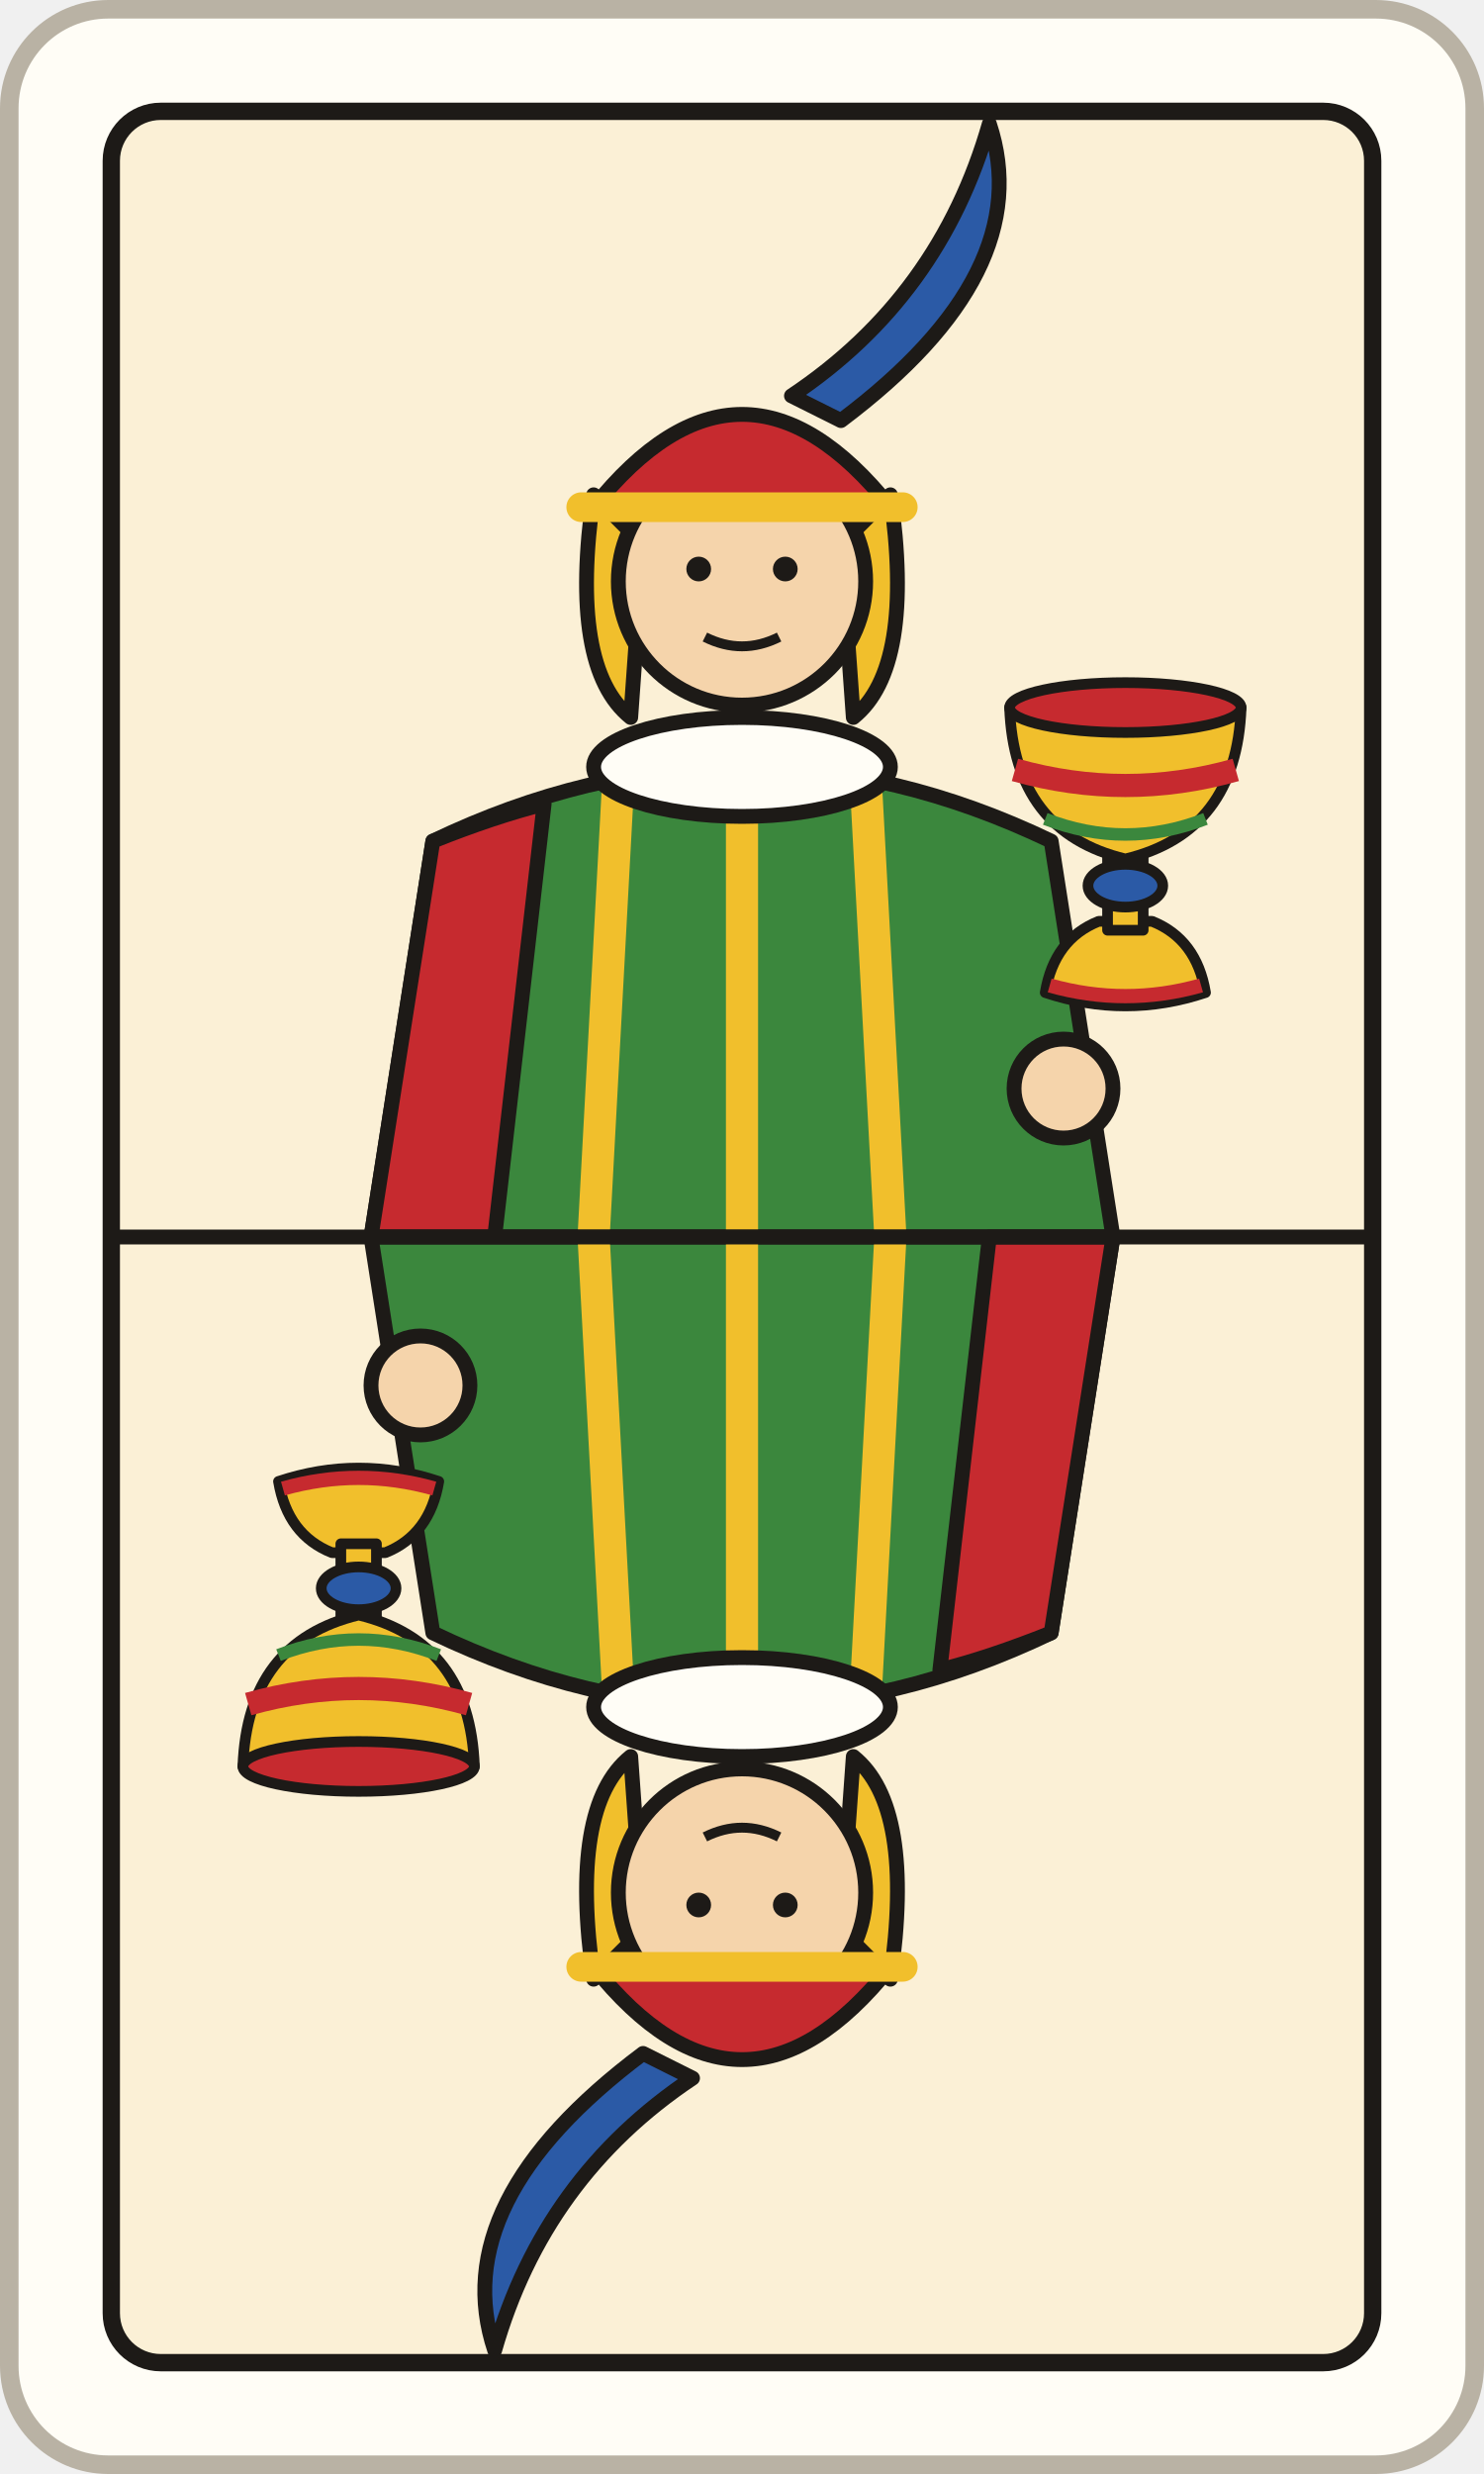
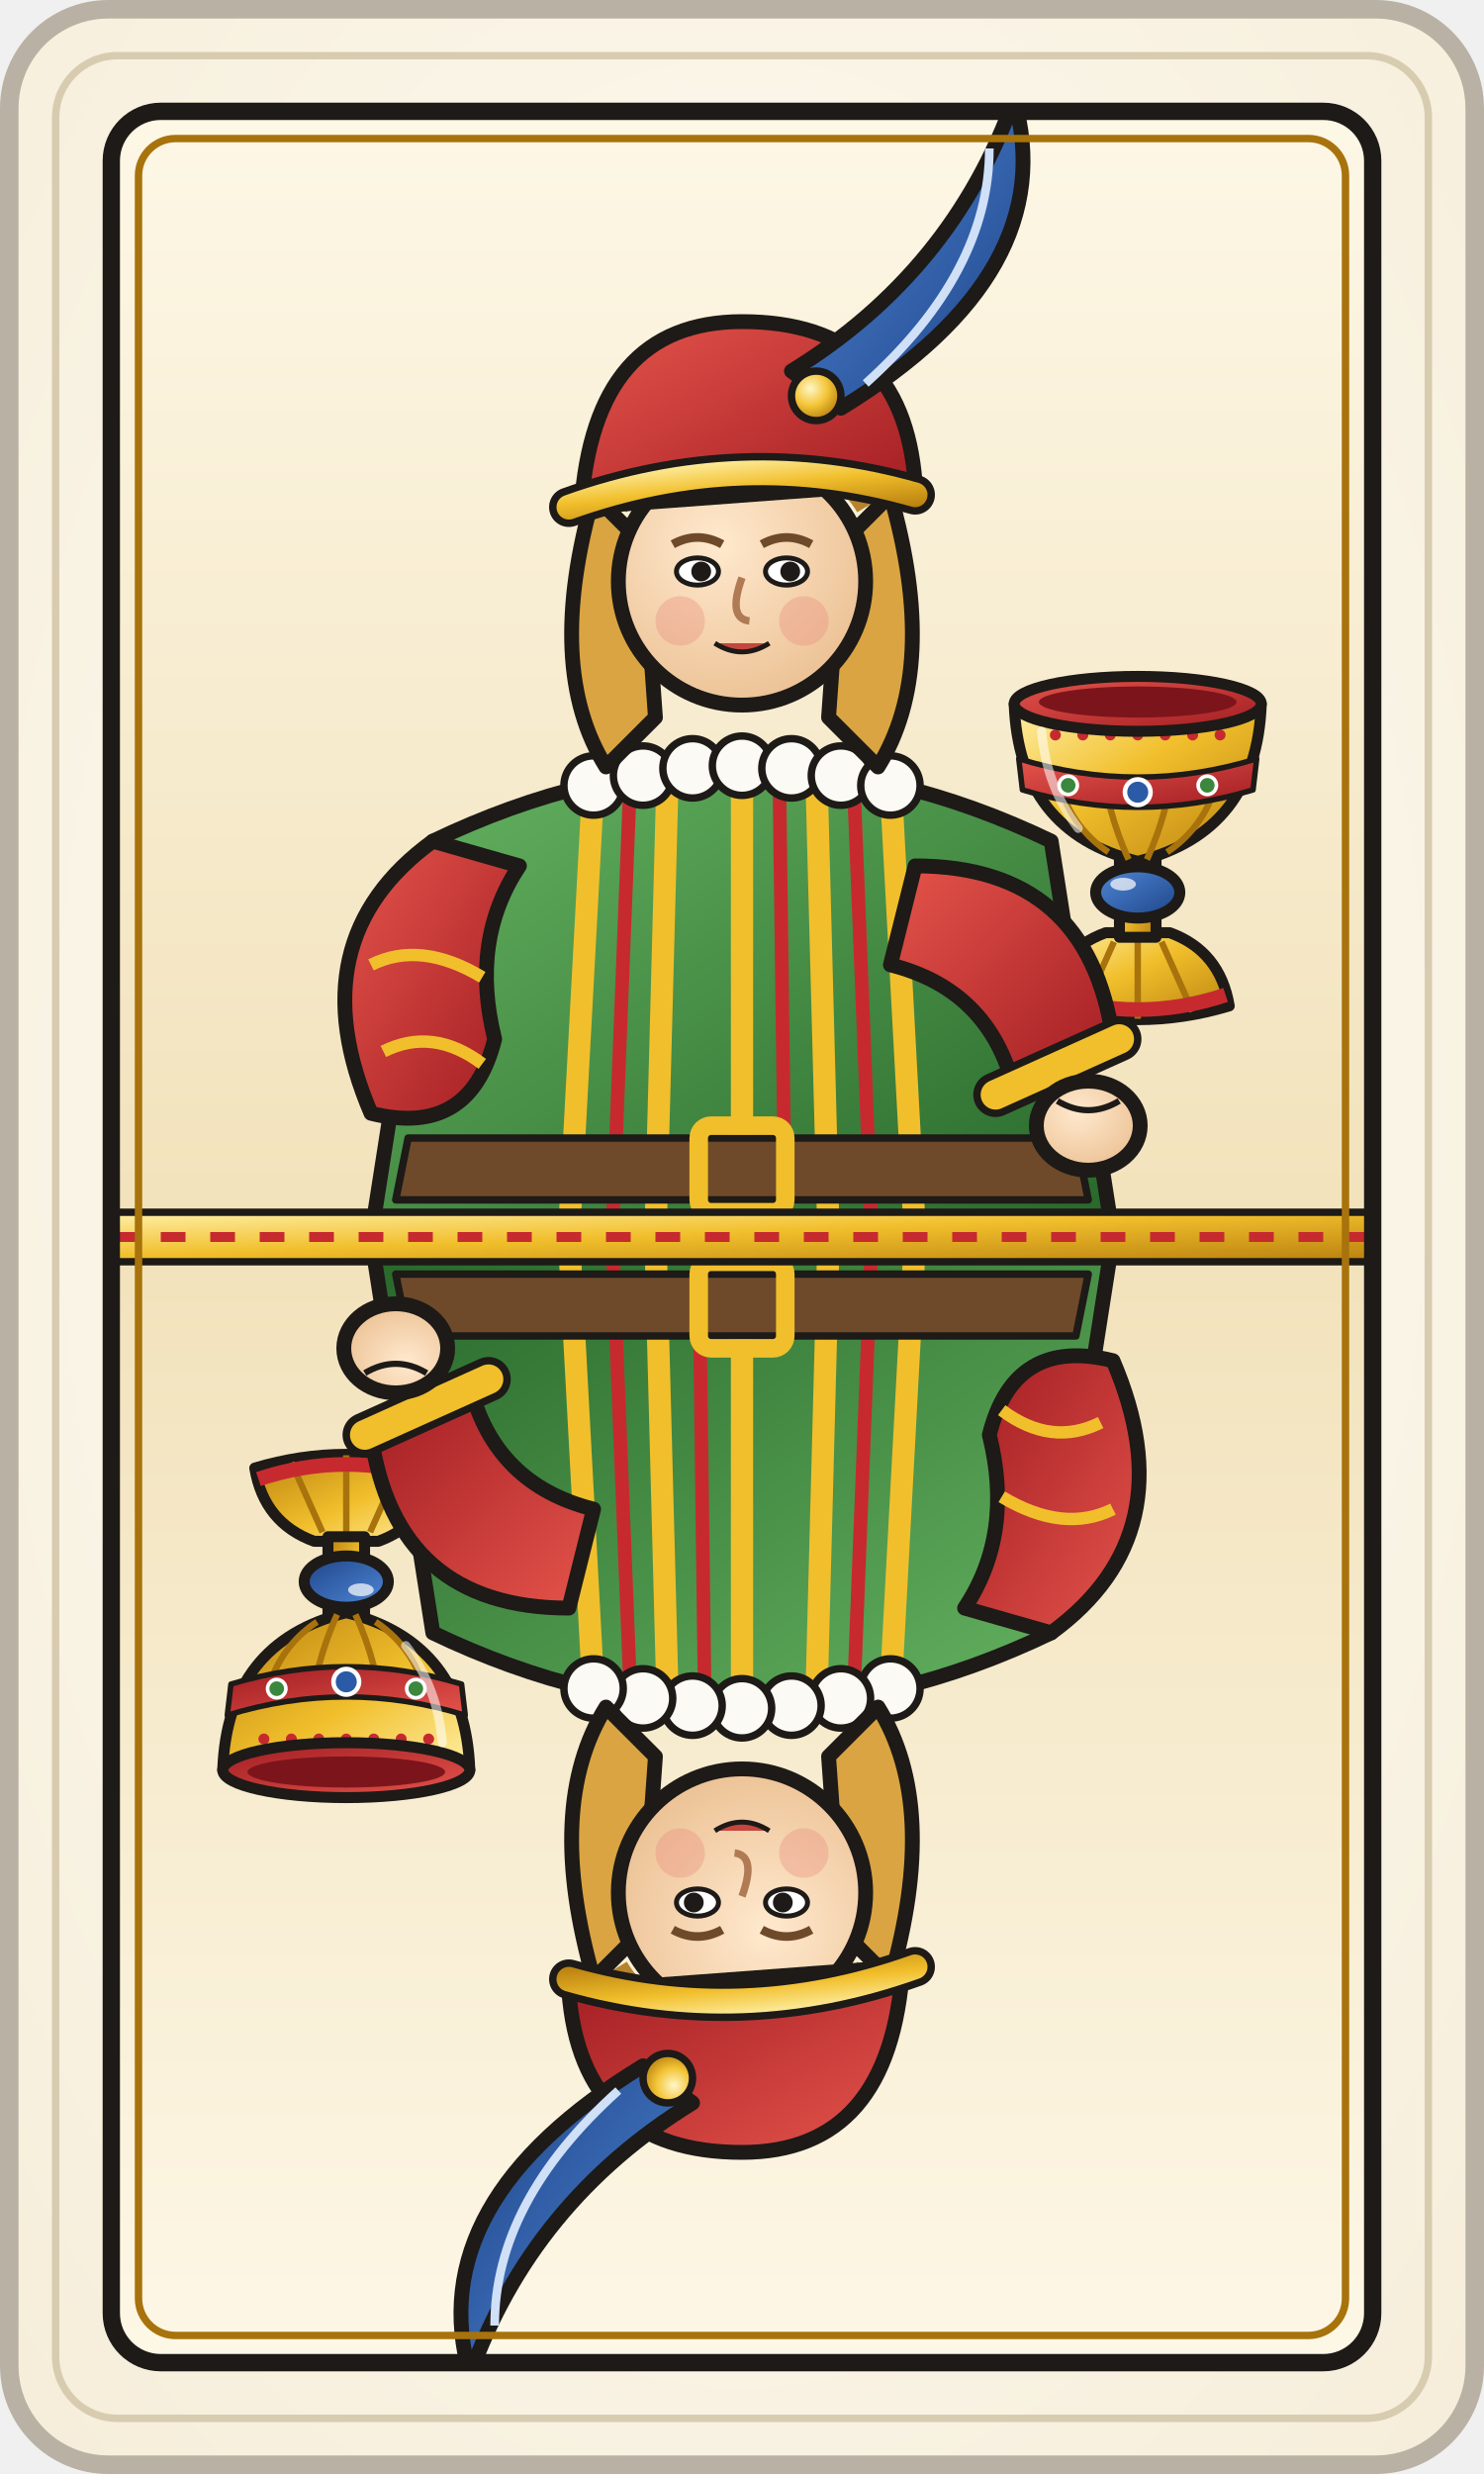
<svg xmlns="http://www.w3.org/2000/svg" viewBox="0 0 120 200" width="120" height="200">
-   <rect x="0.75" y="0.75" width="118.5" height="198.5" rx="8" fill="#fffdf6" stroke="#b9b2a4" stroke-width="1.5" />
+   <defs>
+     <linearGradient id="gold" x1="0" y1="0" x2="1" y2="1">
+       <stop offset="0" stop-color="#fff0a8" />
+       <stop offset=".45" stop-color="#f1bf2c" />
+       <stop offset="1" stop-color="#b9800f" />
+     </linearGradient>
+     <radialGradient id="goldR" cx=".38" cy=".35" r=".7">
+       <stop offset="0" stop-color="#fff6c8" />
+       <stop offset=".5" stop-color="#f3c537" />
+       <stop offset="1" stop-color="#b47a0c" />
+     </radialGradient>
+     <linearGradient id="red" x1="0" y1="0" x2="1" y2="1">
+       <stop offset="0" stop-color="#e5544b" />
+       <stop offset="1" stop-color="#a11c22" />
+     </linearGradient>
+     <linearGradient id="blue" x1="0" y1="0" x2="1" y2="1">
+       <stop offset="0" stop-color="#5189d8" />
+       <stop offset="1" stop-color="#1d4387" />
+     </linearGradient>
+     <linearGradient id="green" x1="0" y1="0" x2="1" y2="1">
+       <stop offset="0" stop-color="#66b462" />
+       <stop offset="1" stop-color="#276629" />
+     </linearGradient>
+     <linearGradient id="wood" x1="0" y1="0" x2="1" y2="0">
+       <stop offset="0" stop-color="#25602a" />
+       <stop offset=".35" stop-color="#6fbd6a" />
+       <stop offset="1" stop-color="#21572a" />
+     </linearGradient>
+     <linearGradient id="steel" x1="0" y1="0" x2="1" y2="0">
+       <stop offset="0" stop-color="#c3d9f7" />
+       <stop offset=".5" stop-color="#4275c4" />
+       <stop offset="1" stop-color="#1b3f7c" />
+     </linearGradient>
+     <radialGradient id="skin" cx=".4" cy=".35" r=".75">
+       <stop offset="0" stop-color="#ffe9ce" />
+       <stop offset="1" stop-color="#eabd8e" />
+     </radialGradient>
+     <radialGradient id="paper" cx=".5" cy=".45" r=".8">
+       <stop offset="0" stop-color="#fffefa" />
+       <stop offset="1" stop-color="#f5ecd6" />
+     </radialGradient>
+     <linearGradient id="beige" x1="0" y1="0" x2="0" y2="1">
+       <stop offset="0" stop-color="#fdf7e6" />
+       <stop offset=".5" stop-color="#f2e2bb" />
+       <stop offset="1" stop-color="#fdf7e6" />
+     </linearGradient>
+     <linearGradient id="horse" x1="0" y1="0" x2="1" y2="1">
+       <stop offset="0" stop-color="#ffffff" />
+       <stop offset="1" stop-color="#d6cdbd" />
+     </linearGradient>
+   </defs>
+   <rect x="0.75" y="0.75" width="118.5" height="198.5" rx="8" fill="url(#paper)" stroke="#b9b2a4" stroke-width="1.5" />
+   <rect x="4.5" y="4.5" width="111" height="191" rx="5" fill="none" stroke="#d8ccb0" stroke-width="0.6" />
  <clipPath id="fr">
    <rect x="9" y="9" width="102" height="182" rx="4" />
  </clipPath>
-   <rect x="9" y="9" width="102" height="182" rx="4" fill="#fbf0d6" />
+   <rect x="9" y="9" width="102" height="182" rx="4" fill="url(#beige)" />
  <g clip-path="url(#fr)">
-     <path d="M30 100 L35 68 Q60 56 85 68 L90 100Z" fill="#3b873d" stroke="#1d1a17" stroke-width="1.2" stroke-linejoin="round" />
-     <path d="M50 63 L48 100 M60 61 L60 100 M70 63 L72 100" stroke="#f1bf2c" stroke-width="2.6" />
-     <path d="M30 100 L35 68 Q40 66 44 65 L40 100Z" fill="#c62a2f" stroke="#1d1a17" stroke-width="1.2" stroke-linejoin="round" />
-     <ellipse cx="60" cy="62" rx="12" ry="4" fill="#fffdf6" stroke="#1d1a17" stroke-width="1.2" stroke-linejoin="round" />
-     <path d="M48 40 Q46 54 51 58 L52 44Z M72 40 Q74 54 69 58 L68 44Z" fill="#f1bf2c" stroke="#1d1a17" stroke-width="1.2" stroke-linejoin="round" />
-     <circle cx="60" cy="47" r="10" fill="#f5d4ab" stroke="#1d1a17" stroke-width="1.2" stroke-linejoin="round" />
-     <circle cx="56.5" cy="46" r="1" fill="#1d1a17" />
-     <circle cx="63.5" cy="46" r="1" fill="#1d1a17" />
-     <path d="M57 51.5 Q60 53 63 51.5" fill="none" stroke="#1d1a17" stroke-width="0.8" />
-     <path d="M48 41 Q60 26 72 41Z" fill="#c62a2f" stroke="#1d1a17" stroke-width="1.2" stroke-linejoin="round" />
-     <path d="M47 41 L73 41" stroke="#f1bf2c" stroke-width="2.4" stroke-linecap="round" />
-     <path d="M68 34 Q84 22 80 10 Q76 24 64 32Z" fill="#2b5aa6" stroke="#1d1a17" stroke-width="1.2" stroke-linejoin="round" />
-     <g transform="translate(91 68) scale(0.72)">
-       <path d="M-9 17 Q-8 11 -3 9 L3 9 Q8 11 9 17 Q0 20 -9 17Z" fill="#f1bf2c" stroke="#1d1a17" stroke-width="1.2" stroke-linejoin="round" />
-       <path d="M-8.5 16.2 Q0 18.6 8.5 16.2" fill="none" stroke="#c62a2f" stroke-width="1.6" />
-       <rect x="-2" y="0" width="4" height="10" fill="#f1bf2c" stroke="#1d1a17" stroke-width="1.2" stroke-linejoin="round" />
-       <ellipse cx="0" cy="5" rx="4.2" ry="2.4" fill="#2b5aa6" stroke="#1d1a17" stroke-width="1.2" stroke-linejoin="round" />
-       <path d="M-13 -15 L13 -15 Q12.5 -1 0 2 Q-12.5 -1 -13 -15Z" fill="#f1bf2c" stroke="#1d1a17" stroke-width="1.2" stroke-linejoin="round" />
-       <path d="M-12.4 -8 Q0 -4.5 12.4 -8" fill="none" stroke="#c62a2f" stroke-width="2.6" />
-       <path d="M-9 -2.5 Q0 1 9 -2.5" fill="none" stroke="#3b873d" stroke-width="1.4" />
-       <ellipse cx="0" cy="-15" rx="13" ry="2.8" fill="#c62a2f" stroke="#1d1a17" stroke-width="1.2" stroke-linejoin="round" />
+     <path d="M30 100 L35 68 Q60 56 85 68 L90 100Z" fill="url(#green)" stroke="#1d1a17" stroke-width="1.2" stroke-linejoin="round" />
+     <path d="M48 63 L46 100 M54 62 L53 100 M60 61 L60 100 M66 62 L67 100 M72 63 L74 100" stroke="#f1bf2c" stroke-width="1.8" />
+     <path d="M51 62 L49.5 100 M63 61.5 L63.5 100 M69 62.5 L70.5 100" stroke="#c62a2f" stroke-width="1.1" />
+     <path d="M33 92 L87 92 L88 97 L32 97Z" fill="#6e4a2a" stroke="#1d1a17" stroke-width="0.6" stroke-linejoin="round" />
+     <rect x="56.5" y="91" width="7" height="7" rx="1" fill="none" stroke="#f1bf2c" stroke-width="1.5" />
+     <path d="M35 68 Q24 76 30 90 Q38 92 40 84 Q38 76 42 70Z" fill="url(#red)" stroke="#1d1a17" stroke-width="1.2" stroke-linejoin="round" />
+     <path d="M30 78 Q34 76 39 79 M31 85 Q35 83 39 86" fill="none" stroke="#f1bf2c" stroke-width="1" />
+     <circle cx="48" cy="63.5" r="2.4" fill="#fbfaf5" stroke="#1d1a17" stroke-width="0.6" stroke-linejoin="round" />
+     <circle cx="52" cy="62.7" r="2.4" fill="#fbfaf5" stroke="#1d1a17" stroke-width="0.6" stroke-linejoin="round" />
+     <circle cx="56" cy="62.114" r="2.4" fill="#fbfaf5" stroke="#1d1a17" stroke-width="0.6" stroke-linejoin="round" />
+     <circle cx="60" cy="61.9" r="2.4" fill="#fbfaf5" stroke="#1d1a17" stroke-width="0.6" stroke-linejoin="round" />
+     <circle cx="64" cy="62.114" r="2.4" fill="#fbfaf5" stroke="#1d1a17" stroke-width="0.6" stroke-linejoin="round" />
+     <circle cx="68" cy="62.7" r="2.4" fill="#fbfaf5" stroke="#1d1a17" stroke-width="0.6" stroke-linejoin="round" />
+     <circle cx="72" cy="63.5" r="2.4" fill="#fbfaf5" stroke="#1d1a17" stroke-width="0.6" stroke-linejoin="round" />
+     <g transform="translate(92 68) scale(0.74)">
+       <path d="M-10 18 Q-9 12 -3.5 10 L3.5 10 Q9 12 10 18 Q0 21 -10 18Z" fill="url(#gold)" stroke="#1d1a17" stroke-width="1.2" stroke-linejoin="round" />
+       <path d="M-6 18.6 L-2.6 11 M0 19.4 L0 11 M6 18.6 L2.6 11" stroke="#a8730c" stroke-width="0.7" />
+       <path d="M-9.6 16.8 Q0 20 9.6 16.8" fill="none" stroke="#c62a2f" stroke-width="1.6" />
+       <rect x="-2" y="1" width="4" height="9.5" fill="url(#gold)" stroke="#1d1a17" stroke-width="1.2" stroke-linejoin="round" />
+       <ellipse cx="0" cy="5.6" rx="4.6" ry="2.8" fill="url(#blue)" stroke="#1d1a17" stroke-width="1.2" stroke-linejoin="round" />
+       <ellipse cx="-1.6" cy="4.7" rx="1.4" ry="0.7" fill="#fff" opacity="0.7" />
+       <path d="M-13.5 -15 L13.5 -15 Q13 -1 0 2.2 Q-13 -1 -13.5 -15Z" fill="url(#gold)" stroke="#1d1a17" stroke-width="1.2" stroke-linejoin="round" />
+       <path d="M-8 -4.6 Q-6.5 -1 -3.2 1.2 M-3 -3.6 Q-2.2 -0.6 -1 2 M3 -3.6 Q2.2 -0.6 1 2 M8 -4.6 Q6.5 -1 3.2 1.2" fill="none" stroke="#a8730c" stroke-width="0.7" />
+       <path d="M-13 -9 Q0 -5 13 -9 L12.6 -5.6 Q0 -1.8 -12.6 -5.6Z" fill="url(#red)" stroke="#1d1a17" stroke-width="0.6" stroke-linejoin="round" />
+       <circle cx="0" cy="-5.35" r="1.4" fill="#2b5aa6" stroke="#fff" stroke-width="0.5" />
+       <circle cx="-7.6" cy="-6.1" r="1" fill="#3b873d" stroke="#fff" stroke-width="0.4" />
+       <circle cx="7.6" cy="-6.1" r="1" fill="#3b873d" stroke="#fff" stroke-width="0.4" />
+       <circle cx="-9" cy="-11.6" r="0.6" fill="#c62a2f" />
+       <circle cx="-6" cy="-11.6" r="0.6" fill="#c62a2f" />
+       <circle cx="-3" cy="-11.6" r="0.6" fill="#c62a2f" />
+       <circle cx="0" cy="-11.6" r="0.6" fill="#c62a2f" />
+       <circle cx="3" cy="-11.6" r="0.6" fill="#c62a2f" />
+       <circle cx="6" cy="-11.6" r="0.6" fill="#c62a2f" />
+       <circle cx="9" cy="-11.6" r="0.6" fill="#c62a2f" />
+       <ellipse cx="0" cy="-15" rx="13.5" ry="3" fill="url(#red)" stroke="#1d1a17" stroke-width="1.2" stroke-linejoin="round" />
+       <ellipse cx="0" cy="-15.2" rx="10.8" ry="1.7" fill="#7c151b" />
+       <path d="M-10.5 -12 Q-10 -6 -6.5 -1.4" fill="none" stroke="#fff" stroke-width="1" stroke-linecap="round" opacity="0.55" />
    </g>
-     <circle cx="86" cy="88" r="4" fill="#f5d4ab" stroke="#1d1a17" stroke-width="1.2" stroke-linejoin="round" />
+     <path d="M74 70 Q88 70 90 84 L82 88 Q80 80 72 78Z" fill="url(#red)" stroke="#1d1a17" stroke-width="1.2" stroke-linejoin="round" />
+     <path d="M80.5 88.5 L90.5 84" stroke="#1d1a17" stroke-width="3.6" stroke-linecap="round" />
+     <path d="M80.5 88.5 L90.5 84" stroke="#f1bf2c" stroke-width="2.4" stroke-linecap="round" />
+     <ellipse cx="88" cy="91" rx="4.2" ry="3.6" fill="url(#skin)" stroke="#1d1a17" stroke-width="1.2" stroke-linejoin="round" />
+     <path d="M85.5 89 Q88 90.5 90.5 89" fill="none" stroke="#1d1a17" stroke-width="0.5" />
+     <path d="M48 40 Q44 54 49 62 L53 58 L52 44Z M72 40 Q76 54 71 62 L67 58 L68 44Z" fill="#d9a441" stroke="#1d1a17" stroke-width="1.2" stroke-linejoin="round" />
+     <circle cx="60" cy="47" r="10" fill="url(#skin)" stroke="#1d1a17" stroke-width="1.2" stroke-linejoin="round" />
+     <circle cx="55" cy="50.2" r="2" fill="#e98a7a" opacity="0.35" />
+     <circle cx="65" cy="50.2" r="2" fill="#e98a7a" opacity="0.35" />
+     <ellipse cx="56.4" cy="46.2" rx="1.7" ry="1.1" fill="#fff" stroke="#1d1a17" stroke-width="0.4" />
+     <circle cx="56.7" cy="46.2" r="0.8" fill="#1d1a17" />
+     <path d="M54.4 44 Q56.4 42.9 58.4 44" fill="none" stroke="#6e4a2a" stroke-width="0.7" />
+     <ellipse cx="63.6" cy="46.2" rx="1.7" ry="1.1" fill="#fff" stroke="#1d1a17" stroke-width="0.4" />
+     <circle cx="63.9" cy="46.2" r="0.8" fill="#1d1a17" />
+     <path d="M61.6 44 Q63.6 42.9 65.6 44" fill="none" stroke="#6e4a2a" stroke-width="0.7" />
+     <path d="M60 46.7 Q58.8 50 60.6 50.2" fill="none" stroke="#b07a55" stroke-width="0.6" />
+     <path d="M57.8 52 Q60 53.4 62.2 52" fill="#c4473f" stroke="#1d1a17" stroke-width="0.4" />
+     <path d="M50 41 Q53 36 60 37 Q67 36 70 41" fill="none" stroke="#b5832c" stroke-width="1.6" />
+     <path d="M47 41 Q48 26 60 26 Q73 26 74 39Z" fill="url(#red)" stroke="#1d1a17" stroke-width="1.2" stroke-linejoin="round" />
+     <path d="M46 41 Q60 36 74 40" fill="none" stroke="#1d1a17" stroke-width="3.2" stroke-linecap="round" />
+     <path d="M46 41 Q60 36 74 40" fill="none" stroke="url(#gold)" stroke-width="2" stroke-linecap="round" />
+     <path d="M68 33 Q86 22 82 8 Q77 22 64 30Z" fill="url(#blue)" stroke="#1d1a17" stroke-width="1.2" stroke-linejoin="round" />
+     <path d="M70 31 Q80 22 80 12" fill="none" stroke="#cfe0f7" stroke-width="0.7" />
+     <circle cx="66" cy="32" r="2" fill="url(#goldR)" stroke="#1d1a17" stroke-width="0.6" stroke-linejoin="round" />
    <g transform="rotate(180 60 100)">
-       <path d="M30 100 L35 68 Q60 56 85 68 L90 100Z" fill="#3b873d" stroke="#1d1a17" stroke-width="1.2" stroke-linejoin="round" />
-       <path d="M50 63 L48 100 M60 61 L60 100 M70 63 L72 100" stroke="#f1bf2c" stroke-width="2.6" />
-       <path d="M30 100 L35 68 Q40 66 44 65 L40 100Z" fill="#c62a2f" stroke="#1d1a17" stroke-width="1.2" stroke-linejoin="round" />
-       <ellipse cx="60" cy="62" rx="12" ry="4" fill="#fffdf6" stroke="#1d1a17" stroke-width="1.2" stroke-linejoin="round" />
-       <path d="M48 40 Q46 54 51 58 L52 44Z M72 40 Q74 54 69 58 L68 44Z" fill="#f1bf2c" stroke="#1d1a17" stroke-width="1.2" stroke-linejoin="round" />
-       <circle cx="60" cy="47" r="10" fill="#f5d4ab" stroke="#1d1a17" stroke-width="1.2" stroke-linejoin="round" />
-       <circle cx="56.5" cy="46" r="1" fill="#1d1a17" />
-       <circle cx="63.5" cy="46" r="1" fill="#1d1a17" />
-       <path d="M57 51.5 Q60 53 63 51.5" fill="none" stroke="#1d1a17" stroke-width="0.8" />
-       <path d="M48 41 Q60 26 72 41Z" fill="#c62a2f" stroke="#1d1a17" stroke-width="1.2" stroke-linejoin="round" />
-       <path d="M47 41 L73 41" stroke="#f1bf2c" stroke-width="2.4" stroke-linecap="round" />
-       <path d="M68 34 Q84 22 80 10 Q76 24 64 32Z" fill="#2b5aa6" stroke="#1d1a17" stroke-width="1.2" stroke-linejoin="round" />
-       <g transform="translate(91 68) scale(0.72)">
-         <path d="M-9 17 Q-8 11 -3 9 L3 9 Q8 11 9 17 Q0 20 -9 17Z" fill="#f1bf2c" stroke="#1d1a17" stroke-width="1.2" stroke-linejoin="round" />
-         <path d="M-8.5 16.2 Q0 18.6 8.5 16.2" fill="none" stroke="#c62a2f" stroke-width="1.6" />
-         <rect x="-2" y="0" width="4" height="10" fill="#f1bf2c" stroke="#1d1a17" stroke-width="1.2" stroke-linejoin="round" />
-         <ellipse cx="0" cy="5" rx="4.2" ry="2.4" fill="#2b5aa6" stroke="#1d1a17" stroke-width="1.2" stroke-linejoin="round" />
-         <path d="M-13 -15 L13 -15 Q12.5 -1 0 2 Q-12.5 -1 -13 -15Z" fill="#f1bf2c" stroke="#1d1a17" stroke-width="1.2" stroke-linejoin="round" />
-         <path d="M-12.4 -8 Q0 -4.5 12.4 -8" fill="none" stroke="#c62a2f" stroke-width="2.6" />
-         <path d="M-9 -2.5 Q0 1 9 -2.5" fill="none" stroke="#3b873d" stroke-width="1.4" />
-         <ellipse cx="0" cy="-15" rx="13" ry="2.8" fill="#c62a2f" stroke="#1d1a17" stroke-width="1.2" stroke-linejoin="round" />
+       <path d="M30 100 L35 68 Q60 56 85 68 L90 100Z" fill="url(#green)" stroke="#1d1a17" stroke-width="1.2" stroke-linejoin="round" />
+       <path d="M48 63 L46 100 M54 62 L53 100 M60 61 L60 100 M66 62 L67 100 M72 63 L74 100" stroke="#f1bf2c" stroke-width="1.8" />
+       <path d="M51 62 L49.5 100 M63 61.5 L63.5 100 M69 62.5 L70.5 100" stroke="#c62a2f" stroke-width="1.1" />
+       <path d="M33 92 L87 92 L88 97 L32 97Z" fill="#6e4a2a" stroke="#1d1a17" stroke-width="0.6" stroke-linejoin="round" />
+       <rect x="56.5" y="91" width="7" height="7" rx="1" fill="none" stroke="#f1bf2c" stroke-width="1.5" />
+       <path d="M35 68 Q24 76 30 90 Q38 92 40 84 Q38 76 42 70Z" fill="url(#red)" stroke="#1d1a17" stroke-width="1.2" stroke-linejoin="round" />
+       <path d="M30 78 Q34 76 39 79 M31 85 Q35 83 39 86" fill="none" stroke="#f1bf2c" stroke-width="1" />
+       <circle cx="48" cy="63.5" r="2.4" fill="#fbfaf5" stroke="#1d1a17" stroke-width="0.6" stroke-linejoin="round" />
+       <circle cx="52" cy="62.7" r="2.4" fill="#fbfaf5" stroke="#1d1a17" stroke-width="0.6" stroke-linejoin="round" />
+       <circle cx="56" cy="62.114" r="2.4" fill="#fbfaf5" stroke="#1d1a17" stroke-width="0.6" stroke-linejoin="round" />
+       <circle cx="60" cy="61.9" r="2.4" fill="#fbfaf5" stroke="#1d1a17" stroke-width="0.6" stroke-linejoin="round" />
+       <circle cx="64" cy="62.114" r="2.4" fill="#fbfaf5" stroke="#1d1a17" stroke-width="0.6" stroke-linejoin="round" />
+       <circle cx="68" cy="62.7" r="2.4" fill="#fbfaf5" stroke="#1d1a17" stroke-width="0.6" stroke-linejoin="round" />
+       <circle cx="72" cy="63.5" r="2.4" fill="#fbfaf5" stroke="#1d1a17" stroke-width="0.6" stroke-linejoin="round" />
+       <g transform="translate(92 68) scale(0.74)">
+         <path d="M-10 18 Q-9 12 -3.5 10 L3.5 10 Q9 12 10 18 Q0 21 -10 18Z" fill="url(#gold)" stroke="#1d1a17" stroke-width="1.2" stroke-linejoin="round" />
+         <path d="M-6 18.6 L-2.6 11 M0 19.4 L0 11 M6 18.6 L2.6 11" stroke="#a8730c" stroke-width="0.7" />
+         <path d="M-9.6 16.8 Q0 20 9.6 16.8" fill="none" stroke="#c62a2f" stroke-width="1.6" />
+         <rect x="-2" y="1" width="4" height="9.5" fill="url(#gold)" stroke="#1d1a17" stroke-width="1.2" stroke-linejoin="round" />
+         <ellipse cx="0" cy="5.6" rx="4.6" ry="2.8" fill="url(#blue)" stroke="#1d1a17" stroke-width="1.2" stroke-linejoin="round" />
+         <ellipse cx="-1.6" cy="4.7" rx="1.4" ry="0.7" fill="#fff" opacity="0.7" />
+         <path d="M-13.5 -15 L13.5 -15 Q13 -1 0 2.2 Q-13 -1 -13.5 -15Z" fill="url(#gold)" stroke="#1d1a17" stroke-width="1.2" stroke-linejoin="round" />
+         <path d="M-8 -4.6 Q-6.5 -1 -3.2 1.2 M-3 -3.6 Q-2.2 -0.6 -1 2 M3 -3.6 Q2.2 -0.6 1 2 M8 -4.6 Q6.5 -1 3.2 1.2" fill="none" stroke="#a8730c" stroke-width="0.7" />
+         <path d="M-13 -9 Q0 -5 13 -9 L12.6 -5.6 Q0 -1.8 -12.6 -5.6Z" fill="url(#red)" stroke="#1d1a17" stroke-width="0.6" stroke-linejoin="round" />
+         <circle cx="0" cy="-5.35" r="1.4" fill="#2b5aa6" stroke="#fff" stroke-width="0.5" />
+         <circle cx="-7.6" cy="-6.1" r="1" fill="#3b873d" stroke="#fff" stroke-width="0.4" />
+         <circle cx="7.6" cy="-6.1" r="1" fill="#3b873d" stroke="#fff" stroke-width="0.4" />
+         <circle cx="-9" cy="-11.6" r="0.6" fill="#c62a2f" />
+         <circle cx="-6" cy="-11.6" r="0.6" fill="#c62a2f" />
+         <circle cx="-3" cy="-11.6" r="0.6" fill="#c62a2f" />
+         <circle cx="0" cy="-11.6" r="0.6" fill="#c62a2f" />
+         <circle cx="3" cy="-11.6" r="0.6" fill="#c62a2f" />
+         <circle cx="6" cy="-11.6" r="0.6" fill="#c62a2f" />
+         <circle cx="9" cy="-11.6" r="0.6" fill="#c62a2f" />
+         <ellipse cx="0" cy="-15" rx="13.5" ry="3" fill="url(#red)" stroke="#1d1a17" stroke-width="1.2" stroke-linejoin="round" />
+         <ellipse cx="0" cy="-15.2" rx="10.8" ry="1.7" fill="#7c151b" />
+         <path d="M-10.5 -12 Q-10 -6 -6.5 -1.4" fill="none" stroke="#fff" stroke-width="1" stroke-linecap="round" opacity="0.55" />
      </g>
-       <circle cx="86" cy="88" r="4" fill="#f5d4ab" stroke="#1d1a17" stroke-width="1.2" stroke-linejoin="round" />
+       <path d="M74 70 Q88 70 90 84 L82 88 Q80 80 72 78Z" fill="url(#red)" stroke="#1d1a17" stroke-width="1.2" stroke-linejoin="round" />
+       <path d="M80.5 88.5 L90.5 84" stroke="#1d1a17" stroke-width="3.6" stroke-linecap="round" />
+       <path d="M80.5 88.5 L90.5 84" stroke="#f1bf2c" stroke-width="2.4" stroke-linecap="round" />
+       <ellipse cx="88" cy="91" rx="4.2" ry="3.6" fill="url(#skin)" stroke="#1d1a17" stroke-width="1.2" stroke-linejoin="round" />
+       <path d="M85.5 89 Q88 90.5 90.5 89" fill="none" stroke="#1d1a17" stroke-width="0.5" />
+       <path d="M48 40 Q44 54 49 62 L53 58 L52 44Z M72 40 Q76 54 71 62 L67 58 L68 44Z" fill="#d9a441" stroke="#1d1a17" stroke-width="1.2" stroke-linejoin="round" />
+       <circle cx="60" cy="47" r="10" fill="url(#skin)" stroke="#1d1a17" stroke-width="1.2" stroke-linejoin="round" />
+       <circle cx="55" cy="50.2" r="2" fill="#e98a7a" opacity="0.35" />
+       <circle cx="65" cy="50.2" r="2" fill="#e98a7a" opacity="0.35" />
+       <ellipse cx="56.4" cy="46.2" rx="1.7" ry="1.1" fill="#fff" stroke="#1d1a17" stroke-width="0.4" />
+       <circle cx="56.7" cy="46.2" r="0.8" fill="#1d1a17" />
+       <path d="M54.4 44 Q56.4 42.9 58.4 44" fill="none" stroke="#6e4a2a" stroke-width="0.7" />
+       <ellipse cx="63.6" cy="46.2" rx="1.7" ry="1.1" fill="#fff" stroke="#1d1a17" stroke-width="0.4" />
+       <circle cx="63.9" cy="46.2" r="0.8" fill="#1d1a17" />
+       <path d="M61.6 44 Q63.6 42.9 65.6 44" fill="none" stroke="#6e4a2a" stroke-width="0.7" />
+       <path d="M60 46.7 Q58.8 50 60.6 50.2" fill="none" stroke="#b07a55" stroke-width="0.6" />
+       <path d="M57.8 52 Q60 53.4 62.2 52" fill="#c4473f" stroke="#1d1a17" stroke-width="0.4" />
+       <path d="M50 41 Q53 36 60 37 Q67 36 70 41" fill="none" stroke="#b5832c" stroke-width="1.6" />
+       <path d="M47 41 Q48 26 60 26 Q73 26 74 39Z" fill="url(#red)" stroke="#1d1a17" stroke-width="1.2" stroke-linejoin="round" />
+       <path d="M46 41 Q60 36 74 40" fill="none" stroke="#1d1a17" stroke-width="3.2" stroke-linecap="round" />
+       <path d="M46 41 Q60 36 74 40" fill="none" stroke="url(#gold)" stroke-width="2" stroke-linecap="round" />
+       <path d="M68 33 Q86 22 82 8 Q77 22 64 30Z" fill="url(#blue)" stroke="#1d1a17" stroke-width="1.2" stroke-linejoin="round" />
+       <path d="M70 31 Q80 22 80 12" fill="none" stroke="#cfe0f7" stroke-width="0.7" />
+       <circle cx="66" cy="32" r="2" fill="url(#goldR)" stroke="#1d1a17" stroke-width="0.6" stroke-linejoin="round" />
    </g>
  </g>
-   <path d="M9 100 H111" stroke="#1d1a17" stroke-width="1.2" />
+   <rect x="9" y="98" width="102" height="4" fill="url(#gold)" stroke="#1d1a17" stroke-width="0.6" stroke-linejoin="round" />
+   <path d="M9 100 H111" stroke="#c62a2f" stroke-width="0.8" stroke-dasharray="2 2" />
  <rect x="9" y="9" width="102" height="182" rx="4" fill="none" stroke="#1d1a17" stroke-width="1.4" />
+   <rect x="11.2" y="11.2" width="97.6" height="177.6" rx="3" fill="none" stroke="#a8730c" stroke-width="0.6" />
</svg>
